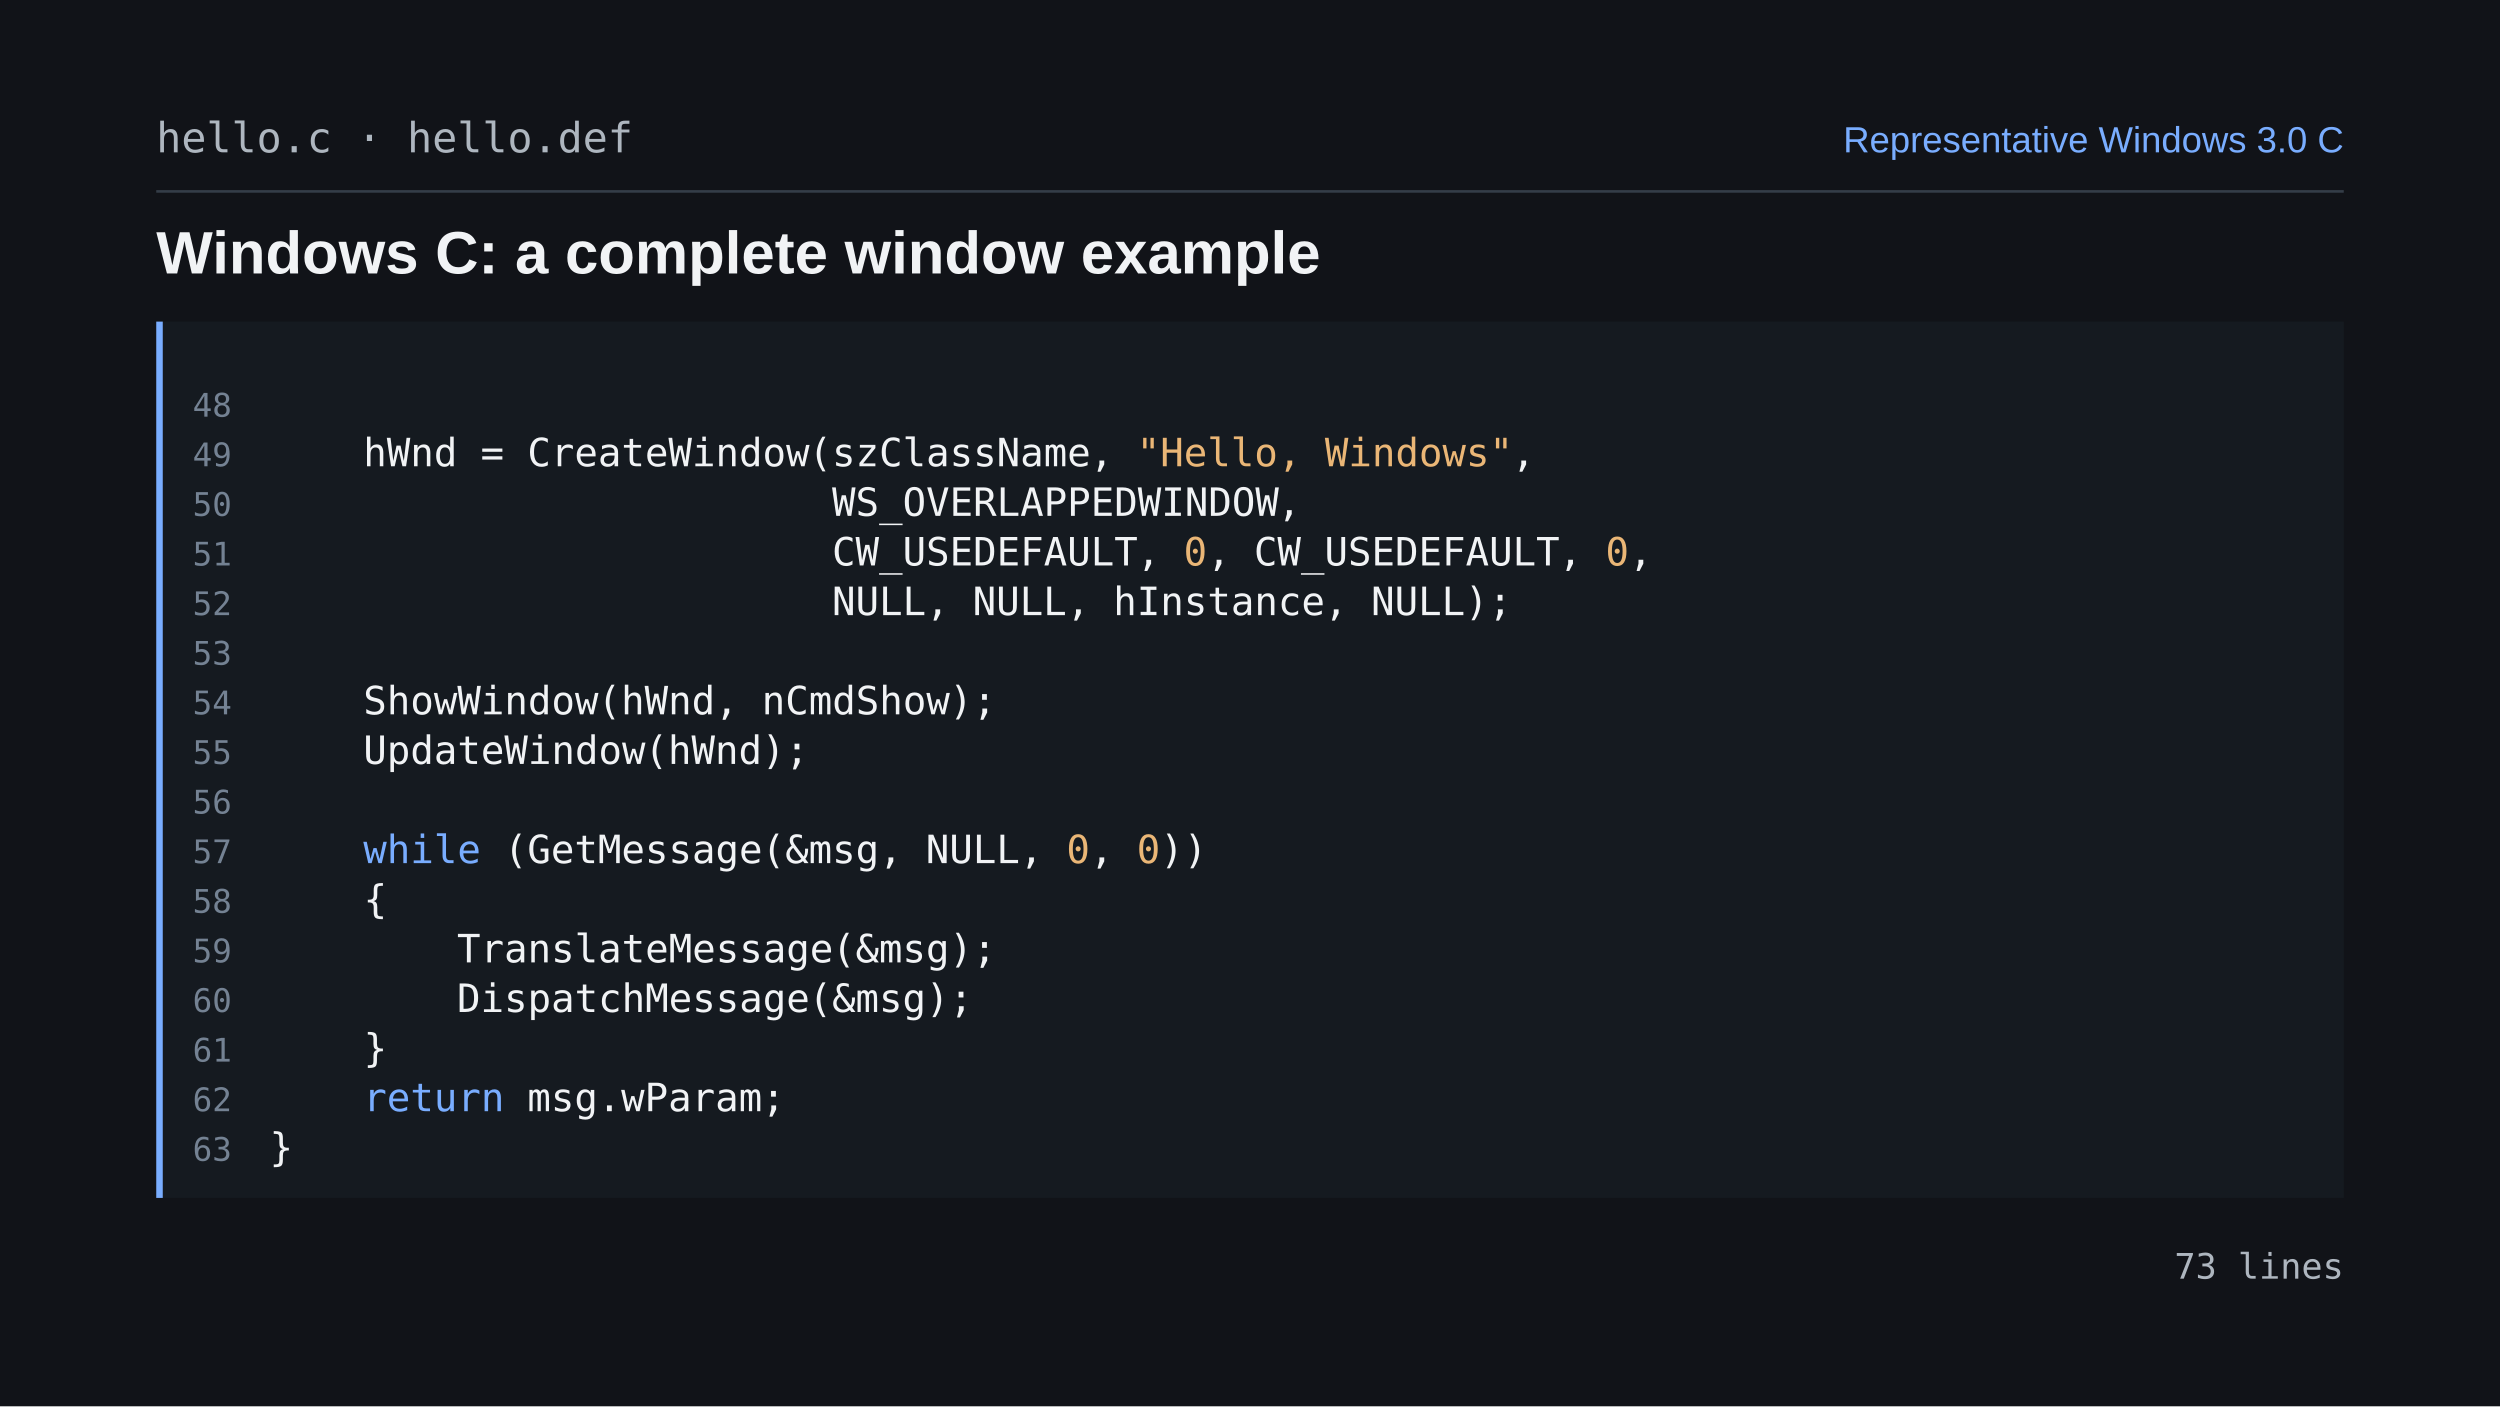
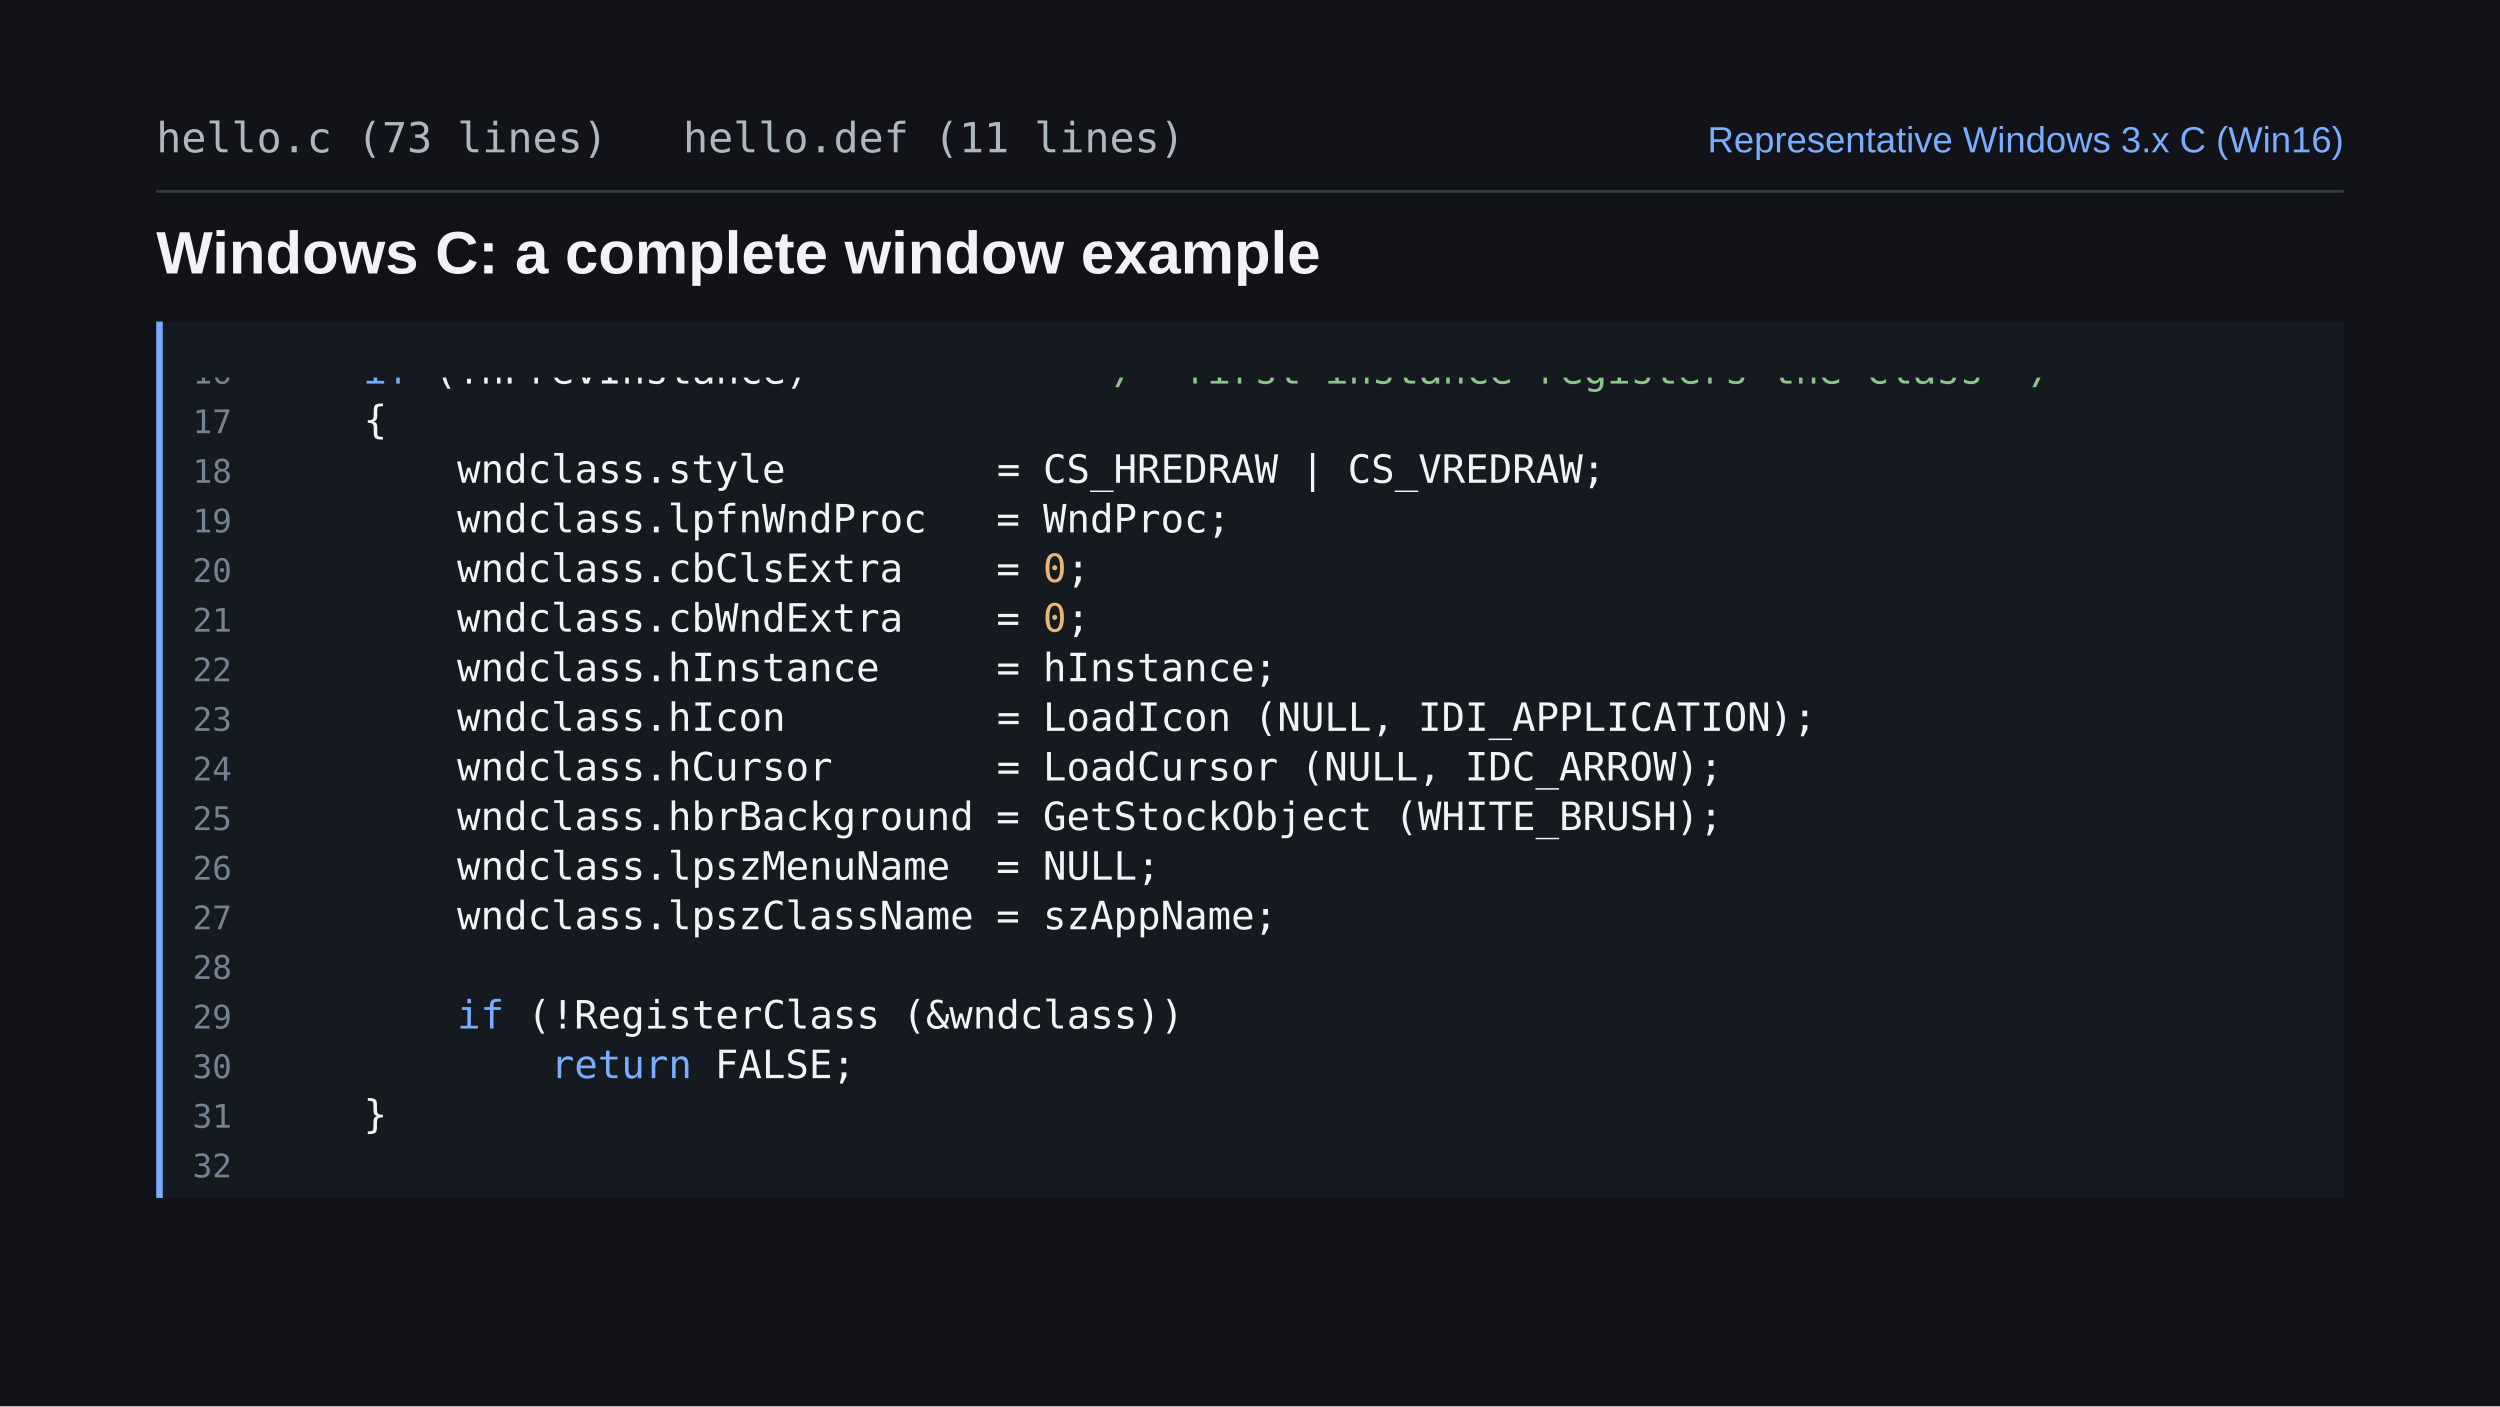
<svg xmlns="http://www.w3.org/2000/svg" width="1920" height="1080" viewBox="0 0 1920 1080" role="img">
  <defs>
    <pattern id="back" width="12" height="12" patternUnits="userSpaceOnUse">
      <path d="M0 6L6 0L12 6L6 12Z" fill="none" stroke="#8fa1c5" stroke-width="1" />
    </pattern>
    <pattern id="felt" width="10" height="10" patternUnits="userSpaceOnUse">
      <path d="M1 2h1M6 7h1" stroke="#ffffff" stroke-opacity=".035" />
    </pattern>
  </defs>
  <rect x="0.00" y="0.00" width="1920.00" height="1080.00" rx="0" fill="#111318" />
-   <text x="120.00" y="117.00" font-family="DejaVu Sans Mono" font-size="32" font-weight="400" fill="#aeb6bf" text-anchor="start" opacity="1" xml:space="preserve">hello.c · hello.def</text>
-   <text x="1800.00" y="117.00" font-family="Liberation Sans" font-size="28" font-weight="400" fill="#79adff" text-anchor="end" opacity="1" xml:space="preserve">Representative Windows 3.0 C</text>
+   <text x="120.00" y="117.00" font-family="DejaVu Sans Mono" font-size="32" font-weight="400" fill="#aeb6bf" text-anchor="start" opacity="1" xml:space="preserve">hello.c (73 lines)   hello.def (11 lines)</text>
+   <text x="1800.00" y="117.00" font-family="Liberation Sans" font-size="28" font-weight="400" fill="#79adff" text-anchor="end" opacity="1" xml:space="preserve">Representative Windows 3.x C (Win16)</text>
  <path d="M120.00 147.00L1800.00 147.00" fill="none" stroke="#343d48" stroke-width="2" />
  <text x="120.00" y="210.00" font-family="Liberation Sans" font-size="46" font-weight="700" fill="#f1f3f5" text-anchor="start" opacity="1" xml:space="preserve">Windows C: a complete window example</text>
  <rect x="120.00" y="247.00" width="1680.00" height="673.00" rx="0" fill="#151a20" />
  <rect x="120.00" y="247.00" width="5.00" height="673.00" rx="0" fill="#79adff" />
-   <text x="163.00" y="320.00" font-family="DejaVu Sans Mono" font-size="25" font-weight="400" fill="#748293" text-anchor="middle" opacity="1" xml:space="preserve">48</text>
-   <text x="163.00" y="358.10" font-family="DejaVu Sans Mono" font-size="25" font-weight="400" fill="#748293" text-anchor="middle" opacity="1" xml:space="preserve">49</text>
-   <text x="207.00" y="358.10" font-family="DejaVu Sans Mono" font-size="30" font-weight="400" fill="#f1f3f5" text-anchor="start" opacity="1" xml:space="preserve">    </text>
-   <text x="279.00" y="358.10" font-family="DejaVu Sans Mono" font-size="30" font-weight="400" fill="#f1f3f5" text-anchor="start" opacity="1" xml:space="preserve">hWnd</text>
-   <text x="351.00" y="358.10" font-family="DejaVu Sans Mono" font-size="30" font-weight="400" fill="#f1f3f5" text-anchor="start" opacity="1" xml:space="preserve"> = </text>
-   <text x="405.00" y="358.10" font-family="DejaVu Sans Mono" font-size="30" font-weight="400" fill="#f1f3f5" text-anchor="start" opacity="1" xml:space="preserve">CreateWindow</text>
-   <text x="621.00" y="358.10" font-family="DejaVu Sans Mono" font-size="30" font-weight="400" fill="#f1f3f5" text-anchor="start" opacity="1" xml:space="preserve">(</text>
-   <text x="639.00" y="358.10" font-family="DejaVu Sans Mono" font-size="30" font-weight="400" fill="#f1f3f5" text-anchor="start" opacity="1" xml:space="preserve">szClassName</text>
-   <text x="837.00" y="358.10" font-family="DejaVu Sans Mono" font-size="30" font-weight="400" fill="#f1f3f5" text-anchor="start" opacity="1" xml:space="preserve">, </text>
-   <text x="873.00" y="358.10" font-family="DejaVu Sans Mono" font-size="30" font-weight="400" fill="#eab676" text-anchor="start" opacity="1" xml:space="preserve">"Hello, Windows"</text>
-   <text x="1161.00" y="358.10" font-family="DejaVu Sans Mono" font-size="30" font-weight="400" fill="#f1f3f5" text-anchor="start" opacity="1" xml:space="preserve">,</text>
-   <text x="163.00" y="396.20" font-family="DejaVu Sans Mono" font-size="25" font-weight="400" fill="#748293" text-anchor="middle" opacity="1" xml:space="preserve">50</text>
-   <text x="207.00" y="396.20" font-family="DejaVu Sans Mono" font-size="30" font-weight="400" fill="#f1f3f5" text-anchor="start" opacity="1" xml:space="preserve">                        </text>
-   <text x="639.00" y="396.20" font-family="DejaVu Sans Mono" font-size="30" font-weight="400" fill="#f1f3f5" text-anchor="start" opacity="1" xml:space="preserve">WS_OVERLAPPEDWINDOW</text>
-   <text x="981.00" y="396.20" font-family="DejaVu Sans Mono" font-size="30" font-weight="400" fill="#f1f3f5" text-anchor="start" opacity="1" xml:space="preserve">,</text>
-   <text x="163.00" y="434.30" font-family="DejaVu Sans Mono" font-size="25" font-weight="400" fill="#748293" text-anchor="middle" opacity="1" xml:space="preserve">51</text>
-   <text x="207.00" y="434.30" font-family="DejaVu Sans Mono" font-size="30" font-weight="400" fill="#f1f3f5" text-anchor="start" opacity="1" xml:space="preserve">                        </text>
-   <text x="639.00" y="434.30" font-family="DejaVu Sans Mono" font-size="30" font-weight="400" fill="#f1f3f5" text-anchor="start" opacity="1" xml:space="preserve">CW_USEDEFAULT</text>
-   <text x="873.00" y="434.30" font-family="DejaVu Sans Mono" font-size="30" font-weight="400" fill="#f1f3f5" text-anchor="start" opacity="1" xml:space="preserve">, </text>
-   <text x="909.00" y="434.30" font-family="DejaVu Sans Mono" font-size="30" font-weight="400" fill="#eab676" text-anchor="start" opacity="1" xml:space="preserve">0</text>
-   <text x="927.00" y="434.30" font-family="DejaVu Sans Mono" font-size="30" font-weight="400" fill="#f1f3f5" text-anchor="start" opacity="1" xml:space="preserve">, </text>
-   <text x="963.00" y="434.30" font-family="DejaVu Sans Mono" font-size="30" font-weight="400" fill="#f1f3f5" text-anchor="start" opacity="1" xml:space="preserve">CW_USEDEFAULT</text>
-   <text x="1197.00" y="434.30" font-family="DejaVu Sans Mono" font-size="30" font-weight="400" fill="#f1f3f5" text-anchor="start" opacity="1" xml:space="preserve">, </text>
-   <text x="1233.00" y="434.30" font-family="DejaVu Sans Mono" font-size="30" font-weight="400" fill="#eab676" text-anchor="start" opacity="1" xml:space="preserve">0</text>
-   <text x="1251.00" y="434.30" font-family="DejaVu Sans Mono" font-size="30" font-weight="400" fill="#f1f3f5" text-anchor="start" opacity="1" xml:space="preserve">,</text>
-   <text x="163.00" y="472.40" font-family="DejaVu Sans Mono" font-size="25" font-weight="400" fill="#748293" text-anchor="middle" opacity="1" xml:space="preserve">52</text>
-   <text x="207.00" y="472.40" font-family="DejaVu Sans Mono" font-size="30" font-weight="400" fill="#f1f3f5" text-anchor="start" opacity="1" xml:space="preserve">                        </text>
-   <text x="639.00" y="472.40" font-family="DejaVu Sans Mono" font-size="30" font-weight="400" fill="#f1f3f5" text-anchor="start" opacity="1" xml:space="preserve">NULL</text>
-   <text x="711.00" y="472.40" font-family="DejaVu Sans Mono" font-size="30" font-weight="400" fill="#f1f3f5" text-anchor="start" opacity="1" xml:space="preserve">, </text>
-   <text x="747.00" y="472.40" font-family="DejaVu Sans Mono" font-size="30" font-weight="400" fill="#f1f3f5" text-anchor="start" opacity="1" xml:space="preserve">NULL</text>
-   <text x="819.00" y="472.40" font-family="DejaVu Sans Mono" font-size="30" font-weight="400" fill="#f1f3f5" text-anchor="start" opacity="1" xml:space="preserve">, </text>
-   <text x="855.00" y="472.40" font-family="DejaVu Sans Mono" font-size="30" font-weight="400" fill="#f1f3f5" text-anchor="start" opacity="1" xml:space="preserve">hInstance</text>
-   <text x="1017.00" y="472.40" font-family="DejaVu Sans Mono" font-size="30" font-weight="400" fill="#f1f3f5" text-anchor="start" opacity="1" xml:space="preserve">, </text>
-   <text x="1053.00" y="472.40" font-family="DejaVu Sans Mono" font-size="30" font-weight="400" fill="#f1f3f5" text-anchor="start" opacity="1" xml:space="preserve">NULL</text>
-   <text x="1125.00" y="472.40" font-family="DejaVu Sans Mono" font-size="30" font-weight="400" fill="#f1f3f5" text-anchor="start" opacity="1" xml:space="preserve">);</text>
-   <text x="163.00" y="510.50" font-family="DejaVu Sans Mono" font-size="25" font-weight="400" fill="#748293" text-anchor="middle" opacity="1" xml:space="preserve">53</text>
-   <text x="163.00" y="548.60" font-family="DejaVu Sans Mono" font-size="25" font-weight="400" fill="#748293" text-anchor="middle" opacity="1" xml:space="preserve">54</text>
-   <text x="207.00" y="548.60" font-family="DejaVu Sans Mono" font-size="30" font-weight="400" fill="#f1f3f5" text-anchor="start" opacity="1" xml:space="preserve">    </text>
-   <text x="279.00" y="548.60" font-family="DejaVu Sans Mono" font-size="30" font-weight="400" fill="#f1f3f5" text-anchor="start" opacity="1" xml:space="preserve">ShowWindow</text>
-   <text x="459.00" y="548.60" font-family="DejaVu Sans Mono" font-size="30" font-weight="400" fill="#f1f3f5" text-anchor="start" opacity="1" xml:space="preserve">(</text>
-   <text x="477.00" y="548.60" font-family="DejaVu Sans Mono" font-size="30" font-weight="400" fill="#f1f3f5" text-anchor="start" opacity="1" xml:space="preserve">hWnd</text>
-   <text x="549.00" y="548.60" font-family="DejaVu Sans Mono" font-size="30" font-weight="400" fill="#f1f3f5" text-anchor="start" opacity="1" xml:space="preserve">, </text>
-   <text x="585.00" y="548.60" font-family="DejaVu Sans Mono" font-size="30" font-weight="400" fill="#f1f3f5" text-anchor="start" opacity="1" xml:space="preserve">nCmdShow</text>
-   <text x="729.00" y="548.60" font-family="DejaVu Sans Mono" font-size="30" font-weight="400" fill="#f1f3f5" text-anchor="start" opacity="1" xml:space="preserve">);</text>
-   <text x="163.00" y="586.70" font-family="DejaVu Sans Mono" font-size="25" font-weight="400" fill="#748293" text-anchor="middle" opacity="1" xml:space="preserve">55</text>
-   <text x="207.00" y="586.70" font-family="DejaVu Sans Mono" font-size="30" font-weight="400" fill="#f1f3f5" text-anchor="start" opacity="1" xml:space="preserve">    </text>
-   <text x="279.00" y="586.70" font-family="DejaVu Sans Mono" font-size="30" font-weight="400" fill="#f1f3f5" text-anchor="start" opacity="1" xml:space="preserve">UpdateWindow</text>
-   <text x="495.00" y="586.70" font-family="DejaVu Sans Mono" font-size="30" font-weight="400" fill="#f1f3f5" text-anchor="start" opacity="1" xml:space="preserve">(</text>
-   <text x="513.00" y="586.70" font-family="DejaVu Sans Mono" font-size="30" font-weight="400" fill="#f1f3f5" text-anchor="start" opacity="1" xml:space="preserve">hWnd</text>
-   <text x="585.00" y="586.70" font-family="DejaVu Sans Mono" font-size="30" font-weight="400" fill="#f1f3f5" text-anchor="start" opacity="1" xml:space="preserve">);</text>
-   <text x="163.00" y="624.80" font-family="DejaVu Sans Mono" font-size="25" font-weight="400" fill="#748293" text-anchor="middle" opacity="1" xml:space="preserve">56</text>
-   <text x="163.00" y="662.90" font-family="DejaVu Sans Mono" font-size="25" font-weight="400" fill="#748293" text-anchor="middle" opacity="1" xml:space="preserve">57</text>
-   <text x="207.00" y="662.90" font-family="DejaVu Sans Mono" font-size="30" font-weight="400" fill="#f1f3f5" text-anchor="start" opacity="1" xml:space="preserve">    </text>
-   <text x="279.00" y="662.90" font-family="DejaVu Sans Mono" font-size="30" font-weight="400" fill="#79adff" text-anchor="start" opacity="1" xml:space="preserve">while</text>
-   <text x="369.00" y="662.90" font-family="DejaVu Sans Mono" font-size="30" font-weight="400" fill="#f1f3f5" text-anchor="start" opacity="1" xml:space="preserve"> (</text>
-   <text x="405.00" y="662.90" font-family="DejaVu Sans Mono" font-size="30" font-weight="400" fill="#f1f3f5" text-anchor="start" opacity="1" xml:space="preserve">GetMessage</text>
-   <text x="585.00" y="662.90" font-family="DejaVu Sans Mono" font-size="30" font-weight="400" fill="#f1f3f5" text-anchor="start" opacity="1" xml:space="preserve">(&amp;</text>
-   <text x="621.00" y="662.90" font-family="DejaVu Sans Mono" font-size="30" font-weight="400" fill="#f1f3f5" text-anchor="start" opacity="1" xml:space="preserve">msg</text>
-   <text x="675.00" y="662.90" font-family="DejaVu Sans Mono" font-size="30" font-weight="400" fill="#f1f3f5" text-anchor="start" opacity="1" xml:space="preserve">, </text>
-   <text x="711.00" y="662.90" font-family="DejaVu Sans Mono" font-size="30" font-weight="400" fill="#f1f3f5" text-anchor="start" opacity="1" xml:space="preserve">NULL</text>
-   <text x="783.00" y="662.90" font-family="DejaVu Sans Mono" font-size="30" font-weight="400" fill="#f1f3f5" text-anchor="start" opacity="1" xml:space="preserve">, </text>
-   <text x="819.00" y="662.90" font-family="DejaVu Sans Mono" font-size="30" font-weight="400" fill="#eab676" text-anchor="start" opacity="1" xml:space="preserve">0</text>
-   <text x="837.00" y="662.90" font-family="DejaVu Sans Mono" font-size="30" font-weight="400" fill="#f1f3f5" text-anchor="start" opacity="1" xml:space="preserve">, </text>
-   <text x="873.00" y="662.90" font-family="DejaVu Sans Mono" font-size="30" font-weight="400" fill="#eab676" text-anchor="start" opacity="1" xml:space="preserve">0</text>
-   <text x="891.00" y="662.90" font-family="DejaVu Sans Mono" font-size="30" font-weight="400" fill="#f1f3f5" text-anchor="start" opacity="1" xml:space="preserve">))</text>
-   <text x="163.00" y="701.00" font-family="DejaVu Sans Mono" font-size="25" font-weight="400" fill="#748293" text-anchor="middle" opacity="1" xml:space="preserve">58</text>
-   <text x="207.00" y="701.00" font-family="DejaVu Sans Mono" font-size="30" font-weight="400" fill="#f1f3f5" text-anchor="start" opacity="1" xml:space="preserve">    {</text>
-   <text x="163.00" y="739.10" font-family="DejaVu Sans Mono" font-size="25" font-weight="400" fill="#748293" text-anchor="middle" opacity="1" xml:space="preserve">59</text>
-   <text x="207.00" y="739.10" font-family="DejaVu Sans Mono" font-size="30" font-weight="400" fill="#f1f3f5" text-anchor="start" opacity="1" xml:space="preserve">        </text>
-   <text x="351.00" y="739.10" font-family="DejaVu Sans Mono" font-size="30" font-weight="400" fill="#f1f3f5" text-anchor="start" opacity="1" xml:space="preserve">TranslateMessage</text>
-   <text x="639.00" y="739.10" font-family="DejaVu Sans Mono" font-size="30" font-weight="400" fill="#f1f3f5" text-anchor="start" opacity="1" xml:space="preserve">(&amp;</text>
-   <text x="675.00" y="739.10" font-family="DejaVu Sans Mono" font-size="30" font-weight="400" fill="#f1f3f5" text-anchor="start" opacity="1" xml:space="preserve">msg</text>
-   <text x="729.00" y="739.10" font-family="DejaVu Sans Mono" font-size="30" font-weight="400" fill="#f1f3f5" text-anchor="start" opacity="1" xml:space="preserve">);</text>
-   <text x="163.00" y="777.20" font-family="DejaVu Sans Mono" font-size="25" font-weight="400" fill="#748293" text-anchor="middle" opacity="1" xml:space="preserve">60</text>
-   <text x="207.00" y="777.20" font-family="DejaVu Sans Mono" font-size="30" font-weight="400" fill="#f1f3f5" text-anchor="start" opacity="1" xml:space="preserve">        </text>
-   <text x="351.00" y="777.20" font-family="DejaVu Sans Mono" font-size="30" font-weight="400" fill="#f1f3f5" text-anchor="start" opacity="1" xml:space="preserve">DispatchMessage</text>
-   <text x="621.00" y="777.20" font-family="DejaVu Sans Mono" font-size="30" font-weight="400" fill="#f1f3f5" text-anchor="start" opacity="1" xml:space="preserve">(&amp;</text>
-   <text x="657.00" y="777.20" font-family="DejaVu Sans Mono" font-size="30" font-weight="400" fill="#f1f3f5" text-anchor="start" opacity="1" xml:space="preserve">msg</text>
-   <text x="711.00" y="777.20" font-family="DejaVu Sans Mono" font-size="30" font-weight="400" fill="#f1f3f5" text-anchor="start" opacity="1" xml:space="preserve">);</text>
-   <text x="163.00" y="815.30" font-family="DejaVu Sans Mono" font-size="25" font-weight="400" fill="#748293" text-anchor="middle" opacity="1" xml:space="preserve">61</text>
-   <text x="207.00" y="815.30" font-family="DejaVu Sans Mono" font-size="30" font-weight="400" fill="#f1f3f5" text-anchor="start" opacity="1" xml:space="preserve">    }</text>
-   <text x="163.00" y="853.40" font-family="DejaVu Sans Mono" font-size="25" font-weight="400" fill="#748293" text-anchor="middle" opacity="1" xml:space="preserve">62</text>
-   <text x="207.00" y="853.40" font-family="DejaVu Sans Mono" font-size="30" font-weight="400" fill="#f1f3f5" text-anchor="start" opacity="1" xml:space="preserve">    </text>
-   <text x="279.00" y="853.40" font-family="DejaVu Sans Mono" font-size="30" font-weight="400" fill="#79adff" text-anchor="start" opacity="1" xml:space="preserve">return</text>
-   <text x="387.00" y="853.40" font-family="DejaVu Sans Mono" font-size="30" font-weight="400" fill="#f1f3f5" text-anchor="start" opacity="1" xml:space="preserve"> </text>
-   <text x="405.00" y="853.40" font-family="DejaVu Sans Mono" font-size="30" font-weight="400" fill="#f1f3f5" text-anchor="start" opacity="1" xml:space="preserve">msg</text>
-   <text x="459.00" y="853.40" font-family="DejaVu Sans Mono" font-size="30" font-weight="400" fill="#f1f3f5" text-anchor="start" opacity="1" xml:space="preserve">.</text>
-   <text x="477.00" y="853.40" font-family="DejaVu Sans Mono" font-size="30" font-weight="400" fill="#f1f3f5" text-anchor="start" opacity="1" xml:space="preserve">wParam</text>
-   <text x="585.00" y="853.40" font-family="DejaVu Sans Mono" font-size="30" font-weight="400" fill="#f1f3f5" text-anchor="start" opacity="1" xml:space="preserve">;</text>
-   <text x="163.00" y="891.50" font-family="DejaVu Sans Mono" font-size="25" font-weight="400" fill="#748293" text-anchor="middle" opacity="1" xml:space="preserve">63</text>
-   <text x="207.00" y="891.50" font-family="DejaVu Sans Mono" font-size="30" font-weight="400" fill="#f1f3f5" text-anchor="start" opacity="1" xml:space="preserve">}</text>
-   <text x="1800.00" y="982.00" font-family="DejaVu Sans Mono" font-size="27" font-weight="400" fill="#aeb6bf" text-anchor="end" opacity="1" xml:space="preserve">73 lines</text>
+   <clipPath id="view">
+     <rect x="125" y="290" width="1675" height="615" />
+   </clipPath>
+   <g clip-path="url(#view)">
+     <text x="163.00" y="294.60" font-family="DejaVu Sans Mono" font-size="25" font-weight="400" fill="#748293" text-anchor="middle" opacity="1" xml:space="preserve">16</text>
+     <text x="207.00" y="294.60" font-family="DejaVu Sans Mono" font-size="30" font-weight="400" fill="#f1f3f5" text-anchor="start" opacity="1" xml:space="preserve">    </text>
+     <text x="279.00" y="294.60" font-family="DejaVu Sans Mono" font-size="30" font-weight="400" fill="#79adff" text-anchor="start" opacity="1" xml:space="preserve">if</text>
+     <text x="315.00" y="294.60" font-family="DejaVu Sans Mono" font-size="30" font-weight="400" fill="#f1f3f5" text-anchor="start" opacity="1" xml:space="preserve"> (!</text>
+     <text x="369.00" y="294.60" font-family="DejaVu Sans Mono" font-size="30" font-weight="400" fill="#f1f3f5" text-anchor="start" opacity="1" xml:space="preserve">hPrevInstance</text>
+     <text x="603.00" y="294.60" font-family="DejaVu Sans Mono" font-size="30" font-weight="400" fill="#f1f3f5" text-anchor="start" opacity="1" xml:space="preserve">)             </text>
+     <text x="855.00" y="294.60" font-family="DejaVu Sans Mono" font-size="30" font-weight="400" fill="#8dc48c" text-anchor="start" opacity="1" xml:space="preserve">/* first instance registers the class */</text>
+     <text x="163.00" y="332.70" font-family="DejaVu Sans Mono" font-size="25" font-weight="400" fill="#748293" text-anchor="middle" opacity="1" xml:space="preserve">17</text>
+     <text x="207.00" y="332.70" font-family="DejaVu Sans Mono" font-size="30" font-weight="400" fill="#f1f3f5" text-anchor="start" opacity="1" xml:space="preserve">    {</text>
+     <text x="163.00" y="370.80" font-family="DejaVu Sans Mono" font-size="25" font-weight="400" fill="#748293" text-anchor="middle" opacity="1" xml:space="preserve">18</text>
+     <text x="207.00" y="370.80" font-family="DejaVu Sans Mono" font-size="30" font-weight="400" fill="#f1f3f5" text-anchor="start" opacity="1" xml:space="preserve">        </text>
+     <text x="351.00" y="370.80" font-family="DejaVu Sans Mono" font-size="30" font-weight="400" fill="#f1f3f5" text-anchor="start" opacity="1" xml:space="preserve">wndclass</text>
+     <text x="495.00" y="370.80" font-family="DejaVu Sans Mono" font-size="30" font-weight="400" fill="#f1f3f5" text-anchor="start" opacity="1" xml:space="preserve">.</text>
+     <text x="513.00" y="370.80" font-family="DejaVu Sans Mono" font-size="30" font-weight="400" fill="#f1f3f5" text-anchor="start" opacity="1" xml:space="preserve">style</text>
+     <text x="603.00" y="370.80" font-family="DejaVu Sans Mono" font-size="30" font-weight="400" fill="#f1f3f5" text-anchor="start" opacity="1" xml:space="preserve">         = </text>
+     <text x="801.00" y="370.80" font-family="DejaVu Sans Mono" font-size="30" font-weight="400" fill="#f1f3f5" text-anchor="start" opacity="1" xml:space="preserve">CS_HREDRAW</text>
+     <text x="981.00" y="370.80" font-family="DejaVu Sans Mono" font-size="30" font-weight="400" fill="#f1f3f5" text-anchor="start" opacity="1" xml:space="preserve"> | </text>
+     <text x="1035.00" y="370.80" font-family="DejaVu Sans Mono" font-size="30" font-weight="400" fill="#f1f3f5" text-anchor="start" opacity="1" xml:space="preserve">CS_VREDRAW</text>
+     <text x="1215.00" y="370.80" font-family="DejaVu Sans Mono" font-size="30" font-weight="400" fill="#f1f3f5" text-anchor="start" opacity="1" xml:space="preserve">;</text>
+     <text x="163.00" y="408.90" font-family="DejaVu Sans Mono" font-size="25" font-weight="400" fill="#748293" text-anchor="middle" opacity="1" xml:space="preserve">19</text>
+     <text x="207.00" y="408.90" font-family="DejaVu Sans Mono" font-size="30" font-weight="400" fill="#f1f3f5" text-anchor="start" opacity="1" xml:space="preserve">        </text>
+     <text x="351.00" y="408.90" font-family="DejaVu Sans Mono" font-size="30" font-weight="400" fill="#f1f3f5" text-anchor="start" opacity="1" xml:space="preserve">wndclass</text>
+     <text x="495.00" y="408.90" font-family="DejaVu Sans Mono" font-size="30" font-weight="400" fill="#f1f3f5" text-anchor="start" opacity="1" xml:space="preserve">.</text>
+     <text x="513.00" y="408.90" font-family="DejaVu Sans Mono" font-size="30" font-weight="400" fill="#f1f3f5" text-anchor="start" opacity="1" xml:space="preserve">lpfnWndProc</text>
+     <text x="711.00" y="408.90" font-family="DejaVu Sans Mono" font-size="30" font-weight="400" fill="#f1f3f5" text-anchor="start" opacity="1" xml:space="preserve">   = </text>
+     <text x="801.00" y="408.90" font-family="DejaVu Sans Mono" font-size="30" font-weight="400" fill="#f1f3f5" text-anchor="start" opacity="1" xml:space="preserve">WndProc</text>
+     <text x="927.00" y="408.90" font-family="DejaVu Sans Mono" font-size="30" font-weight="400" fill="#f1f3f5" text-anchor="start" opacity="1" xml:space="preserve">;</text>
+     <text x="163.00" y="447.00" font-family="DejaVu Sans Mono" font-size="25" font-weight="400" fill="#748293" text-anchor="middle" opacity="1" xml:space="preserve">20</text>
+     <text x="207.00" y="447.00" font-family="DejaVu Sans Mono" font-size="30" font-weight="400" fill="#f1f3f5" text-anchor="start" opacity="1" xml:space="preserve">        </text>
+     <text x="351.00" y="447.00" font-family="DejaVu Sans Mono" font-size="30" font-weight="400" fill="#f1f3f5" text-anchor="start" opacity="1" xml:space="preserve">wndclass</text>
+     <text x="495.00" y="447.00" font-family="DejaVu Sans Mono" font-size="30" font-weight="400" fill="#f1f3f5" text-anchor="start" opacity="1" xml:space="preserve">.</text>
+     <text x="513.00" y="447.00" font-family="DejaVu Sans Mono" font-size="30" font-weight="400" fill="#f1f3f5" text-anchor="start" opacity="1" xml:space="preserve">cbClsExtra</text>
+     <text x="693.00" y="447.00" font-family="DejaVu Sans Mono" font-size="30" font-weight="400" fill="#f1f3f5" text-anchor="start" opacity="1" xml:space="preserve">    = </text>
+     <text x="801.00" y="447.00" font-family="DejaVu Sans Mono" font-size="30" font-weight="400" fill="#eab676" text-anchor="start" opacity="1" xml:space="preserve">0</text>
+     <text x="819.00" y="447.00" font-family="DejaVu Sans Mono" font-size="30" font-weight="400" fill="#f1f3f5" text-anchor="start" opacity="1" xml:space="preserve">;</text>
+     <text x="163.00" y="485.10" font-family="DejaVu Sans Mono" font-size="25" font-weight="400" fill="#748293" text-anchor="middle" opacity="1" xml:space="preserve">21</text>
+     <text x="207.00" y="485.10" font-family="DejaVu Sans Mono" font-size="30" font-weight="400" fill="#f1f3f5" text-anchor="start" opacity="1" xml:space="preserve">        </text>
+     <text x="351.00" y="485.10" font-family="DejaVu Sans Mono" font-size="30" font-weight="400" fill="#f1f3f5" text-anchor="start" opacity="1" xml:space="preserve">wndclass</text>
+     <text x="495.00" y="485.10" font-family="DejaVu Sans Mono" font-size="30" font-weight="400" fill="#f1f3f5" text-anchor="start" opacity="1" xml:space="preserve">.</text>
+     <text x="513.00" y="485.10" font-family="DejaVu Sans Mono" font-size="30" font-weight="400" fill="#f1f3f5" text-anchor="start" opacity="1" xml:space="preserve">cbWndExtra</text>
+     <text x="693.00" y="485.10" font-family="DejaVu Sans Mono" font-size="30" font-weight="400" fill="#f1f3f5" text-anchor="start" opacity="1" xml:space="preserve">    = </text>
+     <text x="801.00" y="485.10" font-family="DejaVu Sans Mono" font-size="30" font-weight="400" fill="#eab676" text-anchor="start" opacity="1" xml:space="preserve">0</text>
+     <text x="819.00" y="485.10" font-family="DejaVu Sans Mono" font-size="30" font-weight="400" fill="#f1f3f5" text-anchor="start" opacity="1" xml:space="preserve">;</text>
+     <text x="163.00" y="523.20" font-family="DejaVu Sans Mono" font-size="25" font-weight="400" fill="#748293" text-anchor="middle" opacity="1" xml:space="preserve">22</text>
+     <text x="207.00" y="523.20" font-family="DejaVu Sans Mono" font-size="30" font-weight="400" fill="#f1f3f5" text-anchor="start" opacity="1" xml:space="preserve">        </text>
+     <text x="351.00" y="523.20" font-family="DejaVu Sans Mono" font-size="30" font-weight="400" fill="#f1f3f5" text-anchor="start" opacity="1" xml:space="preserve">wndclass</text>
+     <text x="495.00" y="523.20" font-family="DejaVu Sans Mono" font-size="30" font-weight="400" fill="#f1f3f5" text-anchor="start" opacity="1" xml:space="preserve">.</text>
+     <text x="513.00" y="523.20" font-family="DejaVu Sans Mono" font-size="30" font-weight="400" fill="#f1f3f5" text-anchor="start" opacity="1" xml:space="preserve">hInstance</text>
+     <text x="675.00" y="523.20" font-family="DejaVu Sans Mono" font-size="30" font-weight="400" fill="#f1f3f5" text-anchor="start" opacity="1" xml:space="preserve">     = </text>
+     <text x="801.00" y="523.20" font-family="DejaVu Sans Mono" font-size="30" font-weight="400" fill="#f1f3f5" text-anchor="start" opacity="1" xml:space="preserve">hInstance</text>
+     <text x="963.00" y="523.20" font-family="DejaVu Sans Mono" font-size="30" font-weight="400" fill="#f1f3f5" text-anchor="start" opacity="1" xml:space="preserve">;</text>
+     <text x="163.00" y="561.30" font-family="DejaVu Sans Mono" font-size="25" font-weight="400" fill="#748293" text-anchor="middle" opacity="1" xml:space="preserve">23</text>
+     <text x="207.00" y="561.30" font-family="DejaVu Sans Mono" font-size="30" font-weight="400" fill="#f1f3f5" text-anchor="start" opacity="1" xml:space="preserve">        </text>
+     <text x="351.00" y="561.30" font-family="DejaVu Sans Mono" font-size="30" font-weight="400" fill="#f1f3f5" text-anchor="start" opacity="1" xml:space="preserve">wndclass</text>
+     <text x="495.00" y="561.30" font-family="DejaVu Sans Mono" font-size="30" font-weight="400" fill="#f1f3f5" text-anchor="start" opacity="1" xml:space="preserve">.</text>
+     <text x="513.00" y="561.30" font-family="DejaVu Sans Mono" font-size="30" font-weight="400" fill="#f1f3f5" text-anchor="start" opacity="1" xml:space="preserve">hIcon</text>
+     <text x="603.00" y="561.30" font-family="DejaVu Sans Mono" font-size="30" font-weight="400" fill="#f1f3f5" text-anchor="start" opacity="1" xml:space="preserve">         = </text>
+     <text x="801.00" y="561.30" font-family="DejaVu Sans Mono" font-size="30" font-weight="400" fill="#f1f3f5" text-anchor="start" opacity="1" xml:space="preserve">LoadIcon</text>
+     <text x="945.00" y="561.30" font-family="DejaVu Sans Mono" font-size="30" font-weight="400" fill="#f1f3f5" text-anchor="start" opacity="1" xml:space="preserve"> (</text>
+     <text x="981.00" y="561.30" font-family="DejaVu Sans Mono" font-size="30" font-weight="400" fill="#f1f3f5" text-anchor="start" opacity="1" xml:space="preserve">NULL</text>
+     <text x="1053.00" y="561.30" font-family="DejaVu Sans Mono" font-size="30" font-weight="400" fill="#f1f3f5" text-anchor="start" opacity="1" xml:space="preserve">, </text>
+     <text x="1089.00" y="561.30" font-family="DejaVu Sans Mono" font-size="30" font-weight="400" fill="#f1f3f5" text-anchor="start" opacity="1" xml:space="preserve">IDI_APPLICATION</text>
+     <text x="1359.00" y="561.30" font-family="DejaVu Sans Mono" font-size="30" font-weight="400" fill="#f1f3f5" text-anchor="start" opacity="1" xml:space="preserve">);</text>
+     <text x="163.00" y="599.40" font-family="DejaVu Sans Mono" font-size="25" font-weight="400" fill="#748293" text-anchor="middle" opacity="1" xml:space="preserve">24</text>
+     <text x="207.00" y="599.40" font-family="DejaVu Sans Mono" font-size="30" font-weight="400" fill="#f1f3f5" text-anchor="start" opacity="1" xml:space="preserve">        </text>
+     <text x="351.00" y="599.40" font-family="DejaVu Sans Mono" font-size="30" font-weight="400" fill="#f1f3f5" text-anchor="start" opacity="1" xml:space="preserve">wndclass</text>
+     <text x="495.00" y="599.40" font-family="DejaVu Sans Mono" font-size="30" font-weight="400" fill="#f1f3f5" text-anchor="start" opacity="1" xml:space="preserve">.</text>
+     <text x="513.00" y="599.40" font-family="DejaVu Sans Mono" font-size="30" font-weight="400" fill="#f1f3f5" text-anchor="start" opacity="1" xml:space="preserve">hCursor</text>
+     <text x="639.00" y="599.40" font-family="DejaVu Sans Mono" font-size="30" font-weight="400" fill="#f1f3f5" text-anchor="start" opacity="1" xml:space="preserve">       = </text>
+     <text x="801.00" y="599.40" font-family="DejaVu Sans Mono" font-size="30" font-weight="400" fill="#f1f3f5" text-anchor="start" opacity="1" xml:space="preserve">LoadCursor</text>
+     <text x="981.00" y="599.40" font-family="DejaVu Sans Mono" font-size="30" font-weight="400" fill="#f1f3f5" text-anchor="start" opacity="1" xml:space="preserve"> (</text>
+     <text x="1017.00" y="599.40" font-family="DejaVu Sans Mono" font-size="30" font-weight="400" fill="#f1f3f5" text-anchor="start" opacity="1" xml:space="preserve">NULL</text>
+     <text x="1089.00" y="599.40" font-family="DejaVu Sans Mono" font-size="30" font-weight="400" fill="#f1f3f5" text-anchor="start" opacity="1" xml:space="preserve">, </text>
+     <text x="1125.00" y="599.40" font-family="DejaVu Sans Mono" font-size="30" font-weight="400" fill="#f1f3f5" text-anchor="start" opacity="1" xml:space="preserve">IDC_ARROW</text>
+     <text x="1287.00" y="599.40" font-family="DejaVu Sans Mono" font-size="30" font-weight="400" fill="#f1f3f5" text-anchor="start" opacity="1" xml:space="preserve">);</text>
+     <text x="163.00" y="637.50" font-family="DejaVu Sans Mono" font-size="25" font-weight="400" fill="#748293" text-anchor="middle" opacity="1" xml:space="preserve">25</text>
+     <text x="207.00" y="637.50" font-family="DejaVu Sans Mono" font-size="30" font-weight="400" fill="#f1f3f5" text-anchor="start" opacity="1" xml:space="preserve">        </text>
+     <text x="351.00" y="637.50" font-family="DejaVu Sans Mono" font-size="30" font-weight="400" fill="#f1f3f5" text-anchor="start" opacity="1" xml:space="preserve">wndclass</text>
+     <text x="495.00" y="637.50" font-family="DejaVu Sans Mono" font-size="30" font-weight="400" fill="#f1f3f5" text-anchor="start" opacity="1" xml:space="preserve">.</text>
+     <text x="513.00" y="637.50" font-family="DejaVu Sans Mono" font-size="30" font-weight="400" fill="#f1f3f5" text-anchor="start" opacity="1" xml:space="preserve">hbrBackground</text>
+     <text x="747.00" y="637.50" font-family="DejaVu Sans Mono" font-size="30" font-weight="400" fill="#f1f3f5" text-anchor="start" opacity="1" xml:space="preserve"> = </text>
+     <text x="801.00" y="637.50" font-family="DejaVu Sans Mono" font-size="30" font-weight="400" fill="#f1f3f5" text-anchor="start" opacity="1" xml:space="preserve">GetStockObject</text>
+     <text x="1053.00" y="637.50" font-family="DejaVu Sans Mono" font-size="30" font-weight="400" fill="#f1f3f5" text-anchor="start" opacity="1" xml:space="preserve"> (</text>
+     <text x="1089.00" y="637.50" font-family="DejaVu Sans Mono" font-size="30" font-weight="400" fill="#f1f3f5" text-anchor="start" opacity="1" xml:space="preserve">WHITE_BRUSH</text>
+     <text x="1287.00" y="637.50" font-family="DejaVu Sans Mono" font-size="30" font-weight="400" fill="#f1f3f5" text-anchor="start" opacity="1" xml:space="preserve">);</text>
+     <text x="163.00" y="675.60" font-family="DejaVu Sans Mono" font-size="25" font-weight="400" fill="#748293" text-anchor="middle" opacity="1" xml:space="preserve">26</text>
+     <text x="207.00" y="675.60" font-family="DejaVu Sans Mono" font-size="30" font-weight="400" fill="#f1f3f5" text-anchor="start" opacity="1" xml:space="preserve">        </text>
+     <text x="351.00" y="675.60" font-family="DejaVu Sans Mono" font-size="30" font-weight="400" fill="#f1f3f5" text-anchor="start" opacity="1" xml:space="preserve">wndclass</text>
+     <text x="495.00" y="675.60" font-family="DejaVu Sans Mono" font-size="30" font-weight="400" fill="#f1f3f5" text-anchor="start" opacity="1" xml:space="preserve">.</text>
+     <text x="513.00" y="675.60" font-family="DejaVu Sans Mono" font-size="30" font-weight="400" fill="#f1f3f5" text-anchor="start" opacity="1" xml:space="preserve">lpszMenuName</text>
+     <text x="729.00" y="675.60" font-family="DejaVu Sans Mono" font-size="30" font-weight="400" fill="#f1f3f5" text-anchor="start" opacity="1" xml:space="preserve">  = </text>
+     <text x="801.00" y="675.60" font-family="DejaVu Sans Mono" font-size="30" font-weight="400" fill="#f1f3f5" text-anchor="start" opacity="1" xml:space="preserve">NULL</text>
+     <text x="873.00" y="675.60" font-family="DejaVu Sans Mono" font-size="30" font-weight="400" fill="#f1f3f5" text-anchor="start" opacity="1" xml:space="preserve">;</text>
+     <text x="163.00" y="713.70" font-family="DejaVu Sans Mono" font-size="25" font-weight="400" fill="#748293" text-anchor="middle" opacity="1" xml:space="preserve">27</text>
+     <text x="207.00" y="713.70" font-family="DejaVu Sans Mono" font-size="30" font-weight="400" fill="#f1f3f5" text-anchor="start" opacity="1" xml:space="preserve">        </text>
+     <text x="351.00" y="713.70" font-family="DejaVu Sans Mono" font-size="30" font-weight="400" fill="#f1f3f5" text-anchor="start" opacity="1" xml:space="preserve">wndclass</text>
+     <text x="495.00" y="713.70" font-family="DejaVu Sans Mono" font-size="30" font-weight="400" fill="#f1f3f5" text-anchor="start" opacity="1" xml:space="preserve">.</text>
+     <text x="513.00" y="713.70" font-family="DejaVu Sans Mono" font-size="30" font-weight="400" fill="#f1f3f5" text-anchor="start" opacity="1" xml:space="preserve">lpszClassName</text>
+     <text x="747.00" y="713.70" font-family="DejaVu Sans Mono" font-size="30" font-weight="400" fill="#f1f3f5" text-anchor="start" opacity="1" xml:space="preserve"> = </text>
+     <text x="801.00" y="713.70" font-family="DejaVu Sans Mono" font-size="30" font-weight="400" fill="#f1f3f5" text-anchor="start" opacity="1" xml:space="preserve">szAppName</text>
+     <text x="963.00" y="713.70" font-family="DejaVu Sans Mono" font-size="30" font-weight="400" fill="#f1f3f5" text-anchor="start" opacity="1" xml:space="preserve">;</text>
+     <text x="163.00" y="751.80" font-family="DejaVu Sans Mono" font-size="25" font-weight="400" fill="#748293" text-anchor="middle" opacity="1" xml:space="preserve">28</text>
+     <text x="163.00" y="789.90" font-family="DejaVu Sans Mono" font-size="25" font-weight="400" fill="#748293" text-anchor="middle" opacity="1" xml:space="preserve">29</text>
+     <text x="207.00" y="789.90" font-family="DejaVu Sans Mono" font-size="30" font-weight="400" fill="#f1f3f5" text-anchor="start" opacity="1" xml:space="preserve">        </text>
+     <text x="351.00" y="789.90" font-family="DejaVu Sans Mono" font-size="30" font-weight="400" fill="#79adff" text-anchor="start" opacity="1" xml:space="preserve">if</text>
+     <text x="387.00" y="789.90" font-family="DejaVu Sans Mono" font-size="30" font-weight="400" fill="#f1f3f5" text-anchor="start" opacity="1" xml:space="preserve"> (!</text>
+     <text x="441.00" y="789.90" font-family="DejaVu Sans Mono" font-size="30" font-weight="400" fill="#f1f3f5" text-anchor="start" opacity="1" xml:space="preserve">RegisterClass</text>
+     <text x="675.00" y="789.90" font-family="DejaVu Sans Mono" font-size="30" font-weight="400" fill="#f1f3f5" text-anchor="start" opacity="1" xml:space="preserve"> (&amp;</text>
+     <text x="729.00" y="789.90" font-family="DejaVu Sans Mono" font-size="30" font-weight="400" fill="#f1f3f5" text-anchor="start" opacity="1" xml:space="preserve">wndclass</text>
+     <text x="873.00" y="789.90" font-family="DejaVu Sans Mono" font-size="30" font-weight="400" fill="#f1f3f5" text-anchor="start" opacity="1" xml:space="preserve">))</text>
+     <text x="163.00" y="828.00" font-family="DejaVu Sans Mono" font-size="25" font-weight="400" fill="#748293" text-anchor="middle" opacity="1" xml:space="preserve">30</text>
+     <text x="207.00" y="828.00" font-family="DejaVu Sans Mono" font-size="30" font-weight="400" fill="#f1f3f5" text-anchor="start" opacity="1" xml:space="preserve">            </text>
+     <text x="423.00" y="828.00" font-family="DejaVu Sans Mono" font-size="30" font-weight="400" fill="#79adff" text-anchor="start" opacity="1" xml:space="preserve">return</text>
+     <text x="531.00" y="828.00" font-family="DejaVu Sans Mono" font-size="30" font-weight="400" fill="#f1f3f5" text-anchor="start" opacity="1" xml:space="preserve"> </text>
+     <text x="549.00" y="828.00" font-family="DejaVu Sans Mono" font-size="30" font-weight="400" fill="#f1f3f5" text-anchor="start" opacity="1" xml:space="preserve">FALSE</text>
+     <text x="639.00" y="828.00" font-family="DejaVu Sans Mono" font-size="30" font-weight="400" fill="#f1f3f5" text-anchor="start" opacity="1" xml:space="preserve">;</text>
+     <text x="163.00" y="866.10" font-family="DejaVu Sans Mono" font-size="25" font-weight="400" fill="#748293" text-anchor="middle" opacity="1" xml:space="preserve">31</text>
+     <text x="207.00" y="866.10" font-family="DejaVu Sans Mono" font-size="30" font-weight="400" fill="#f1f3f5" text-anchor="start" opacity="1" xml:space="preserve">    }</text>
+     <text x="163.00" y="904.20" font-family="DejaVu Sans Mono" font-size="25" font-weight="400" fill="#748293" text-anchor="middle" opacity="1" xml:space="preserve">32</text>
+     <text x="163.00" y="942.30" font-family="DejaVu Sans Mono" font-size="25" font-weight="400" fill="#748293" text-anchor="middle" opacity="1" xml:space="preserve">33</text>
+     <text x="207.00" y="942.30" font-family="DejaVu Sans Mono" font-size="30" font-weight="400" fill="#f1f3f5" text-anchor="start" opacity="1" xml:space="preserve">    </text>
+     <text x="279.00" y="942.30" font-family="DejaVu Sans Mono" font-size="30" font-weight="400" fill="#f1f3f5" text-anchor="start" opacity="1" xml:space="preserve">hwnd</text>
+     <text x="351.00" y="942.30" font-family="DejaVu Sans Mono" font-size="30" font-weight="400" fill="#f1f3f5" text-anchor="start" opacity="1" xml:space="preserve"> = </text>
+     <text x="405.00" y="942.30" font-family="DejaVu Sans Mono" font-size="30" font-weight="400" fill="#f1f3f5" text-anchor="start" opacity="1" xml:space="preserve">CreateWindow</text>
+     <text x="621.00" y="942.30" font-family="DejaVu Sans Mono" font-size="30" font-weight="400" fill="#f1f3f5" text-anchor="start" opacity="1" xml:space="preserve"> (</text>
+     <text x="657.00" y="942.30" font-family="DejaVu Sans Mono" font-size="30" font-weight="400" fill="#f1f3f5" text-anchor="start" opacity="1" xml:space="preserve">szAppName</text>
+     <text x="819.00" y="942.30" font-family="DejaVu Sans Mono" font-size="30" font-weight="400" fill="#f1f3f5" text-anchor="start" opacity="1" xml:space="preserve">,                    </text>
+     <text x="1197.00" y="942.30" font-family="DejaVu Sans Mono" font-size="30" font-weight="400" fill="#8dc48c" text-anchor="start" opacity="1" xml:space="preserve">/* window class name */</text>
+   </g>
</svg>
